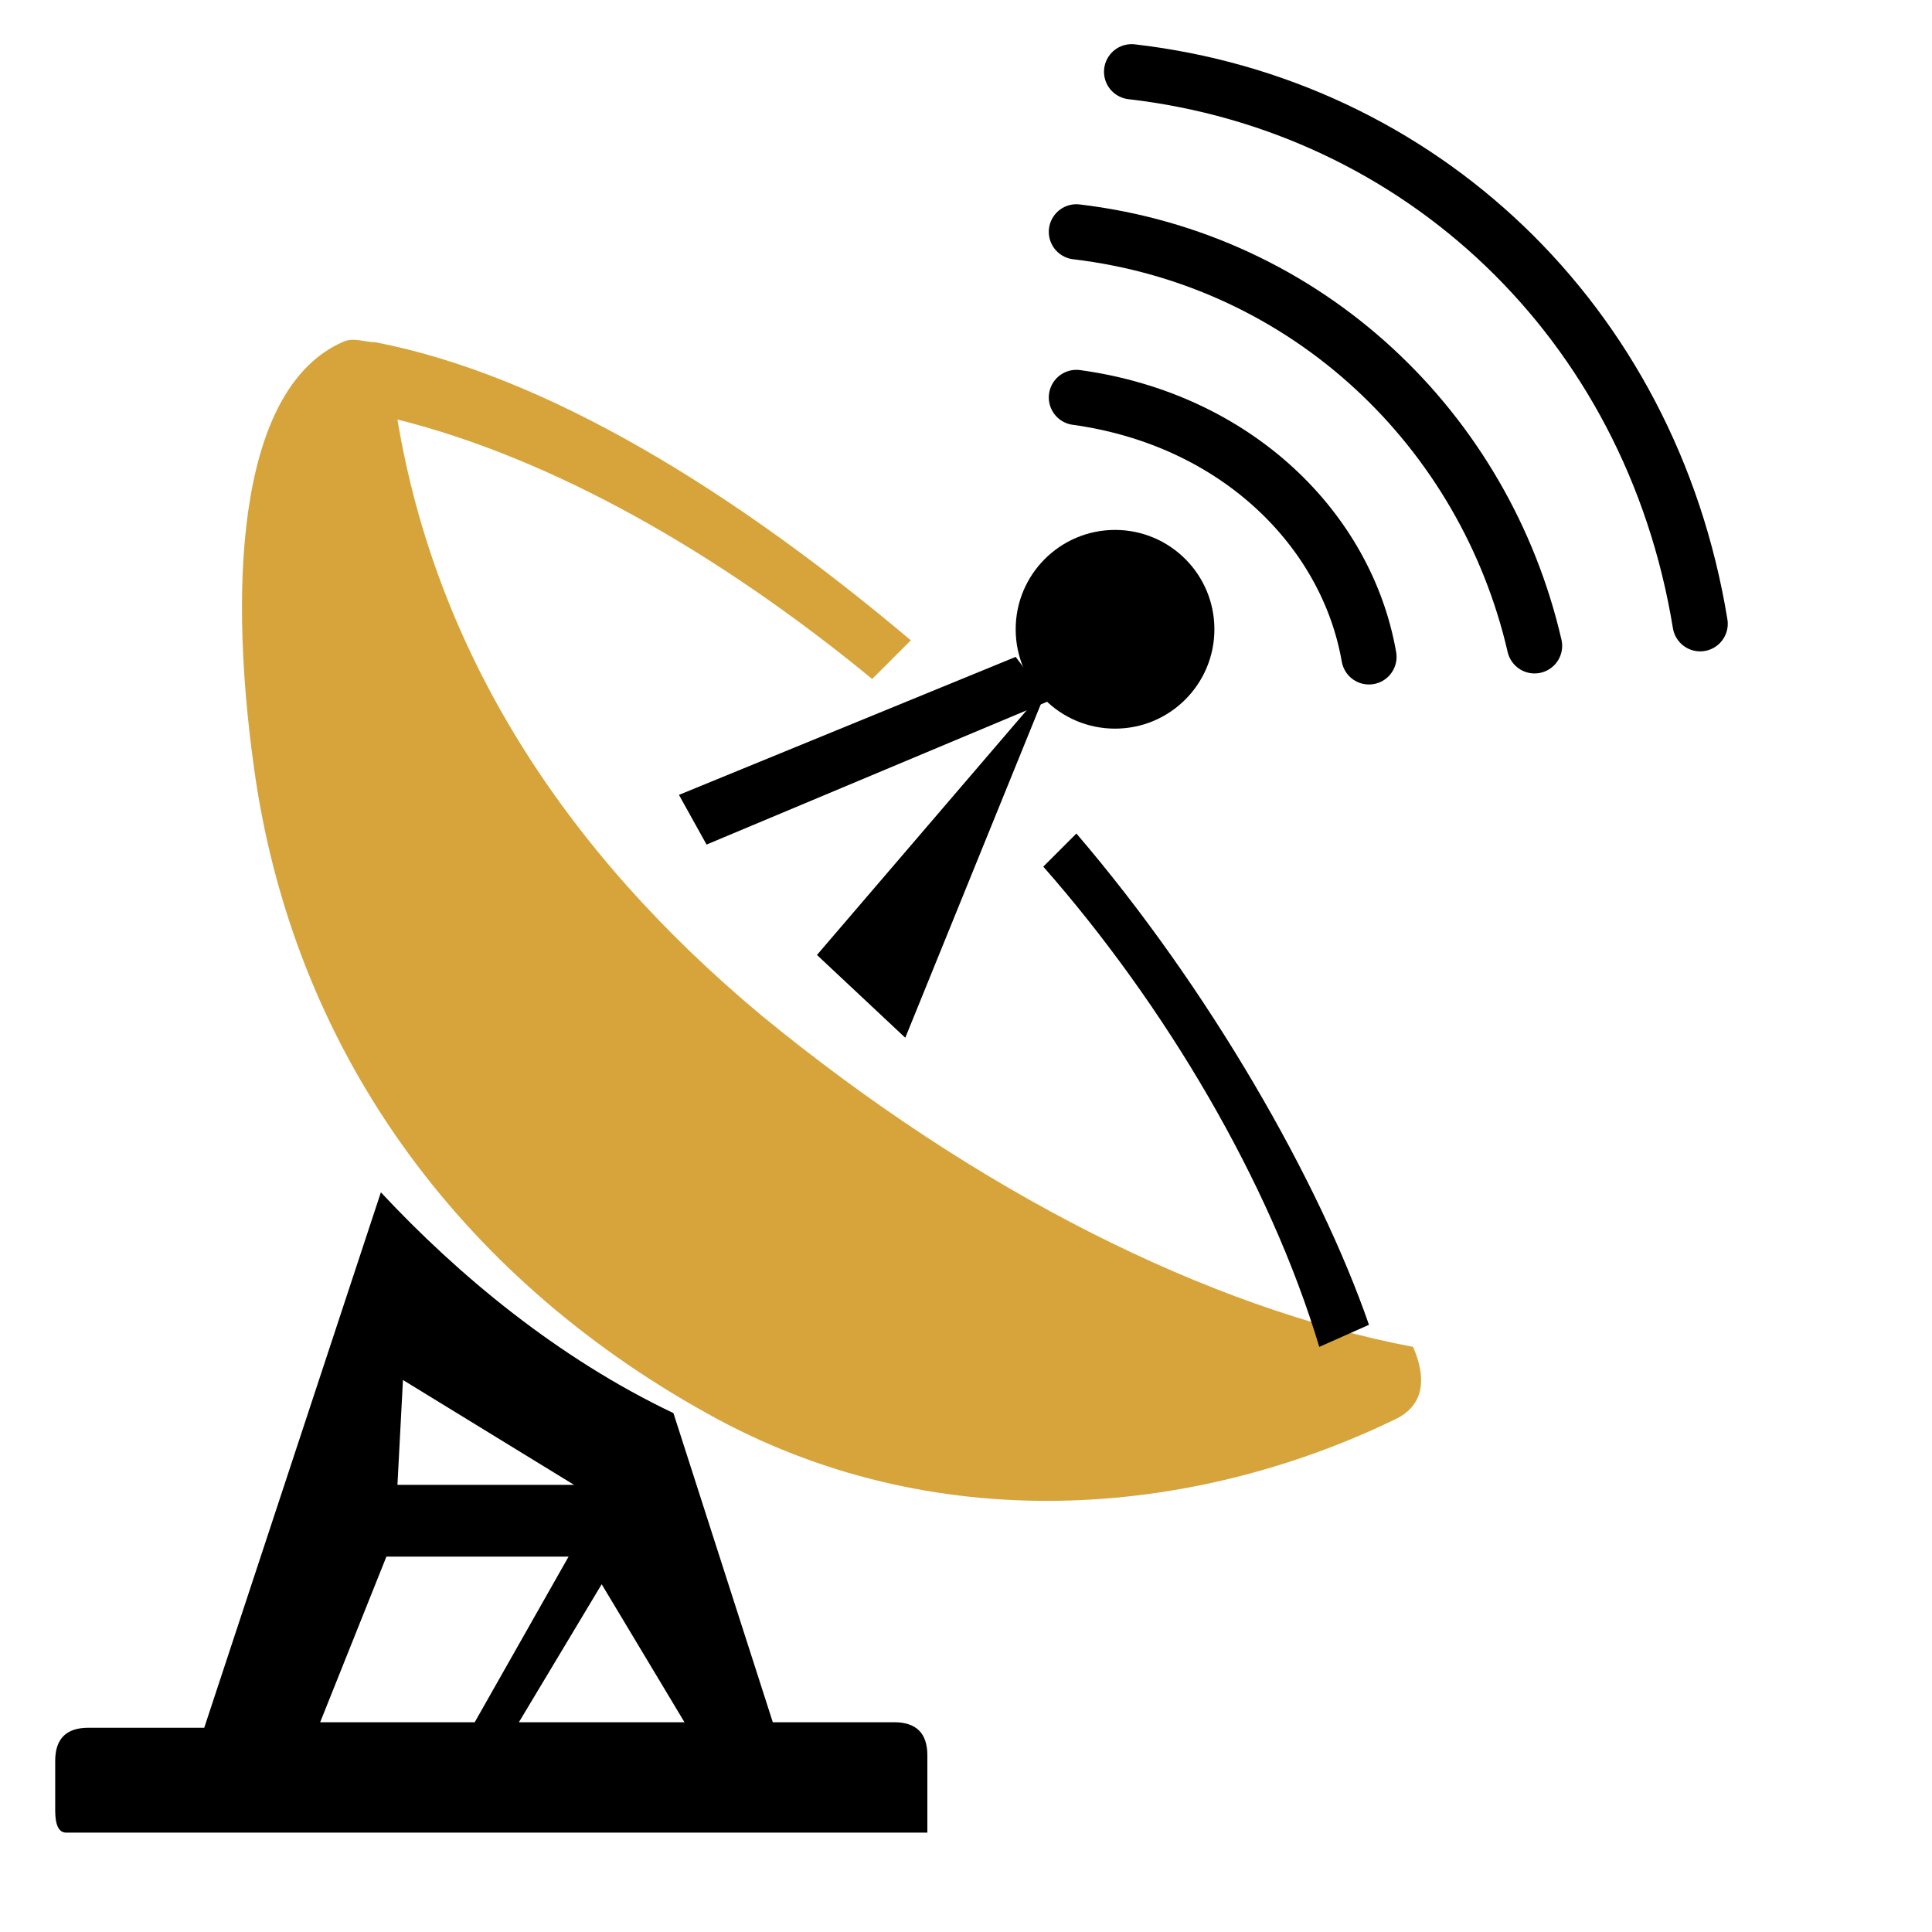
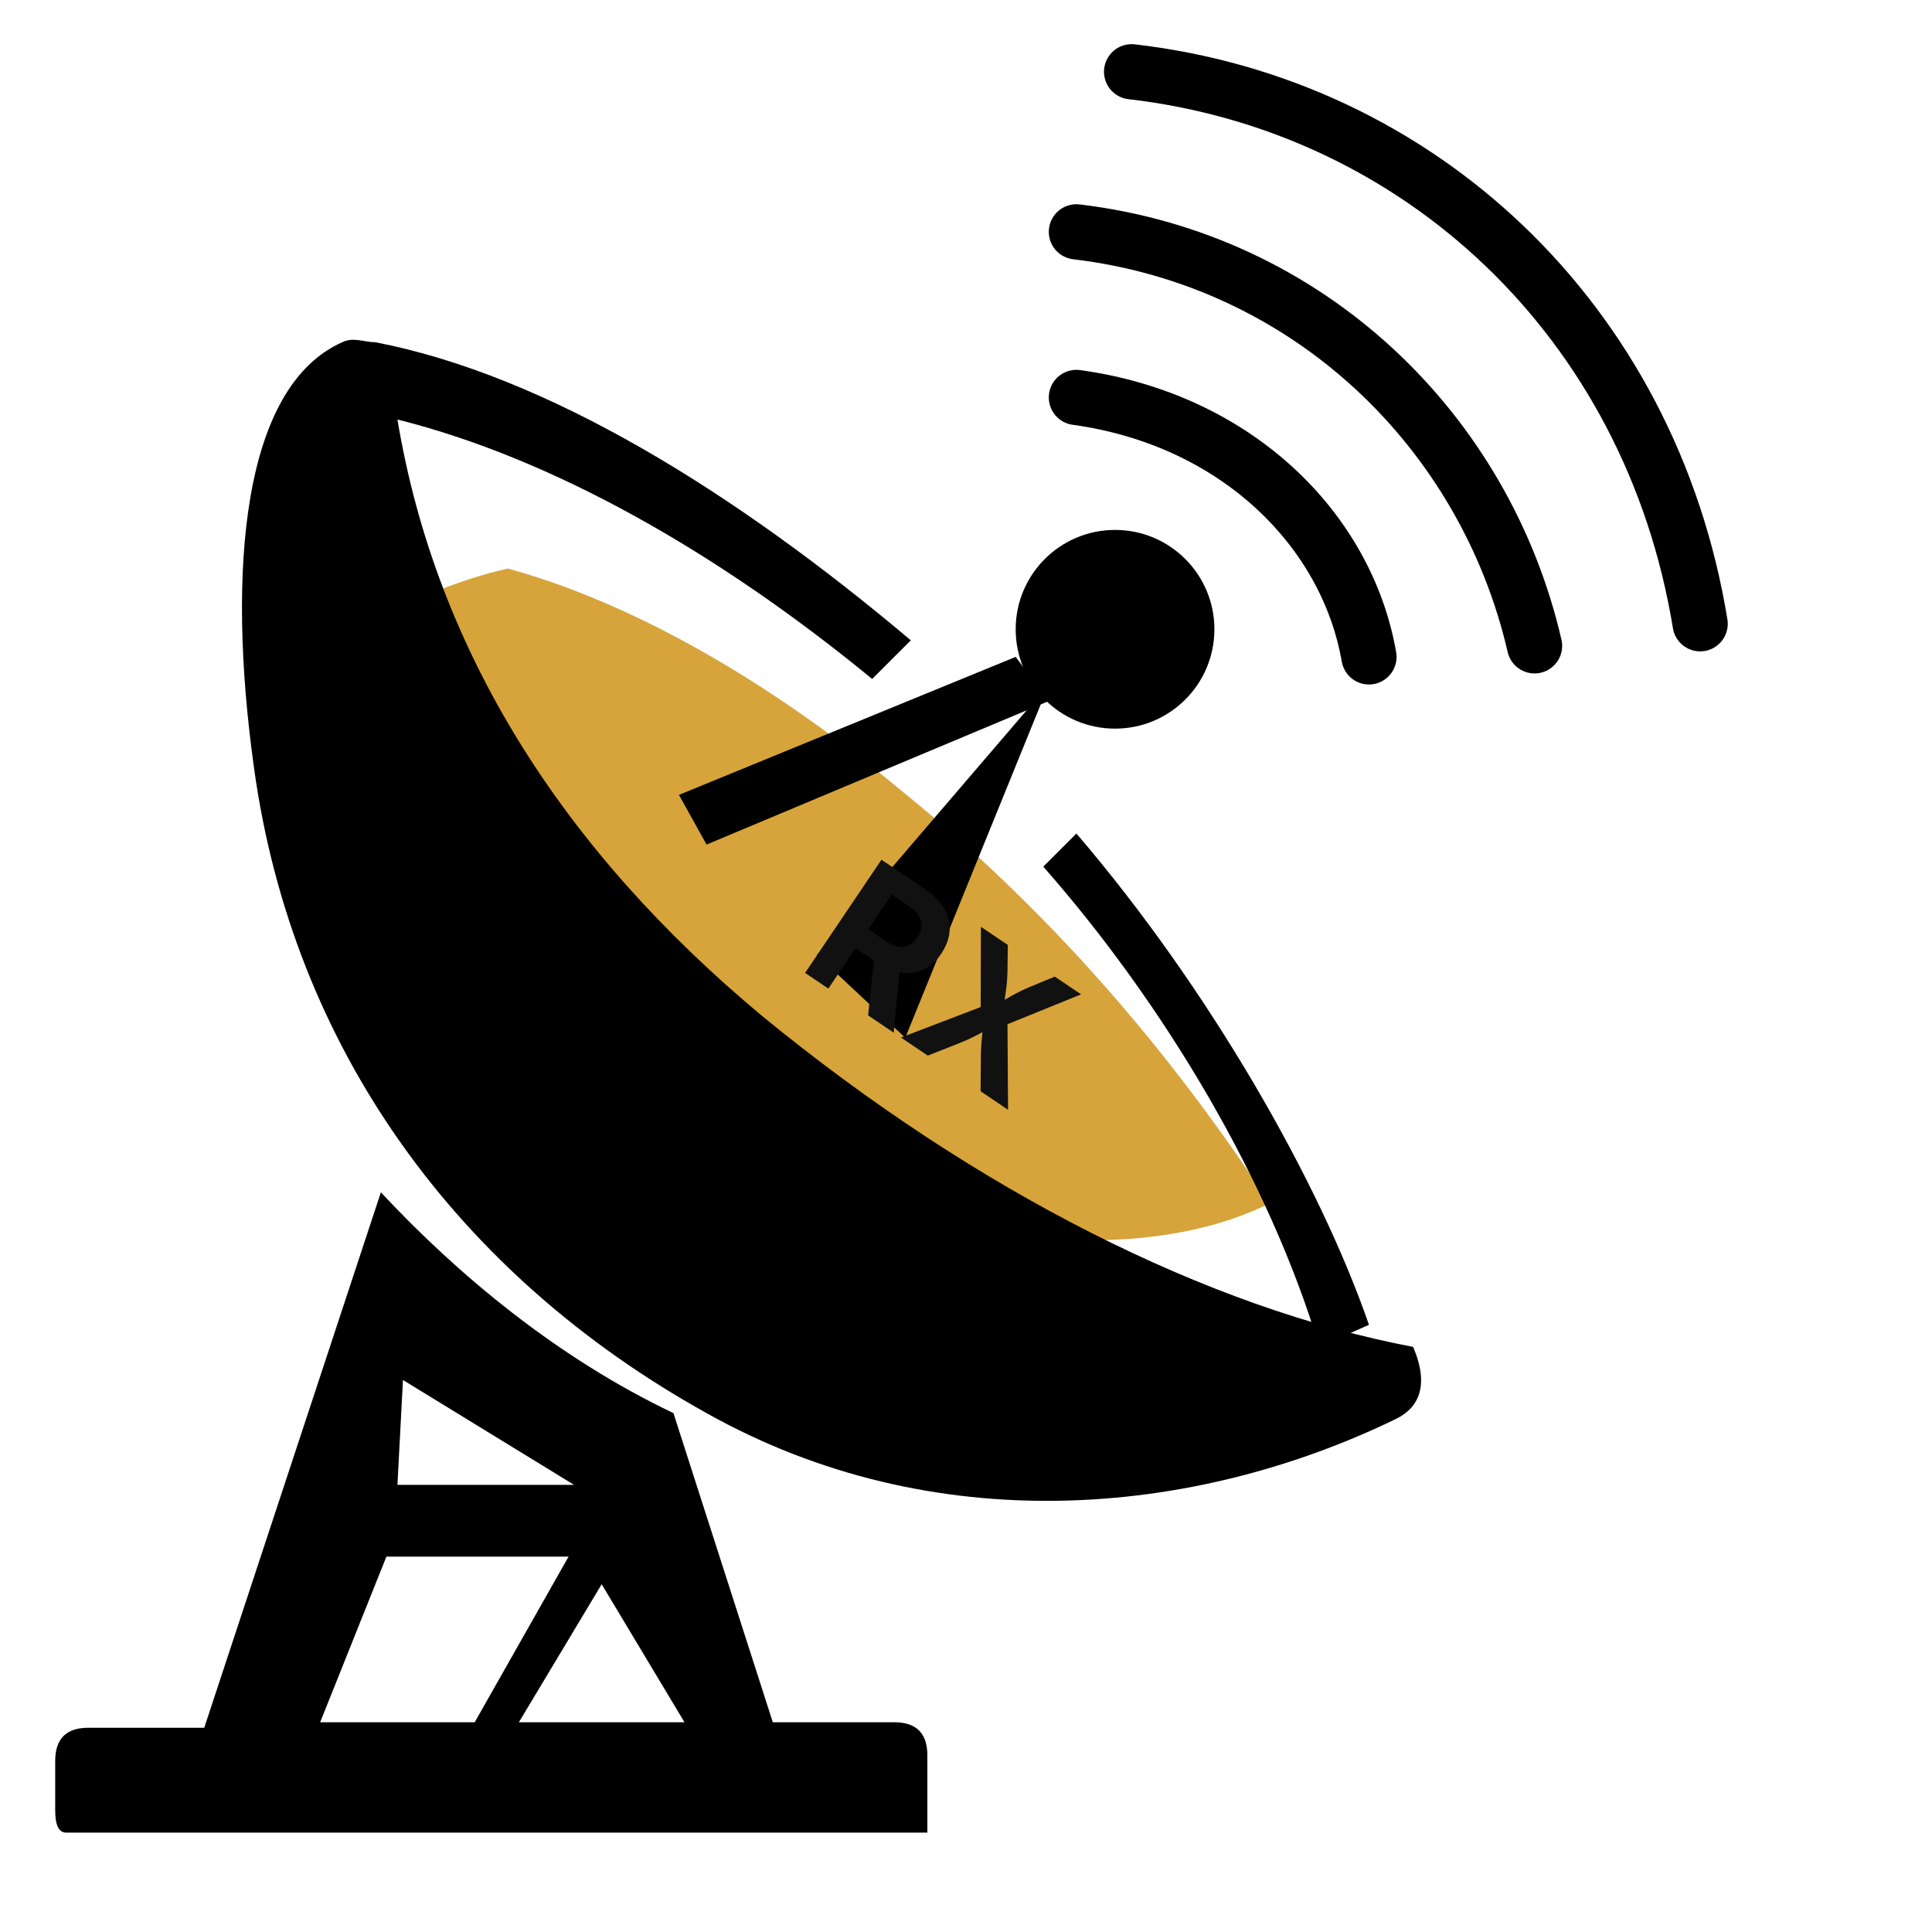
<svg xmlns="http://www.w3.org/2000/svg" viewBox="0 0 350 350" width="350" height="350" role="img" aria-labelledby="title desc">
+   <path fill="#D6A43A" d="       M92 103       C114 109 139 123 163 143       C189 164 211 189 230 218       C214 226 190 227 166 220       C134 210 105 188 84 158       C74 144 68 129 66 113       C74 109 83 105 92 103       Z     " />
  <g fill="currentColor">
    <path fill-rule="evenodd" clip-rule="evenodd" d="         M12 332         Q10 332 10 328         V319         Q10 313 16 313         H37         L69 216         C83 231 101 246 122 256         L140 312         H162         Q168 312 168 318         V332         Z          M73 250         L104 269         H72         Z          M70 282         H103         L86 312         H58         Z          M109 287         L124 312         H94         Z       " />
-     <path fill="#D6A43A" d="         M62 62         C44 70 41 103 46 139         C53 190 83 231 128 256         C169 279 216 275 253 257         C257 255 259 251 256 244         C219 237 177 216 138 184         C102 154 79 118 72 76         C100 83 130 100 158 123         L165 116         C133 89 99 68 68 62         C66 62 64 61 62 62         Z       " />
+     <path d="         M62 62         C44 70 41 103 46 139         C53 190 83 231 128 256         C169 279 216 275 253 257         C257 255 259 251 256 244         C219 237 177 216 138 184         C102 154 79 118 72 76         C100 83 130 100 158 123         L165 116         C133 89 99 68 68 62         C66 62 64 61 62 62         Z       " />
    <path d="         M195 151         C219 179 239 214 248 240         L239 244         C230 214 211 182 189 157         Z       " />
    <path d="M123 144 L184 119 L190 127 L128 153 Z" />
    <path d="M148 173 L190 124 L164 188 Z" />
    <circle cx="202" cy="114" r="18" />
  </g>
+   <text x="144" y="175" font-family="system-ui, -apple-system, BlinkMacSystemFont, 'Segoe UI', sans-serif" font-size="34" font-weight="700" fill="#111111" transform="rotate(34 144 175)">RX</text>
  <g fill="none" stroke="currentColor" stroke-width="10" stroke-linecap="round">
    <path d="M195 72 C224 76 244 96 248 119" />
    <path d="M195 42 C237 47 269 78 278 117" />
    <path d="M205 13 C257 19 299 58 308 113" />
  </g>
</svg>
